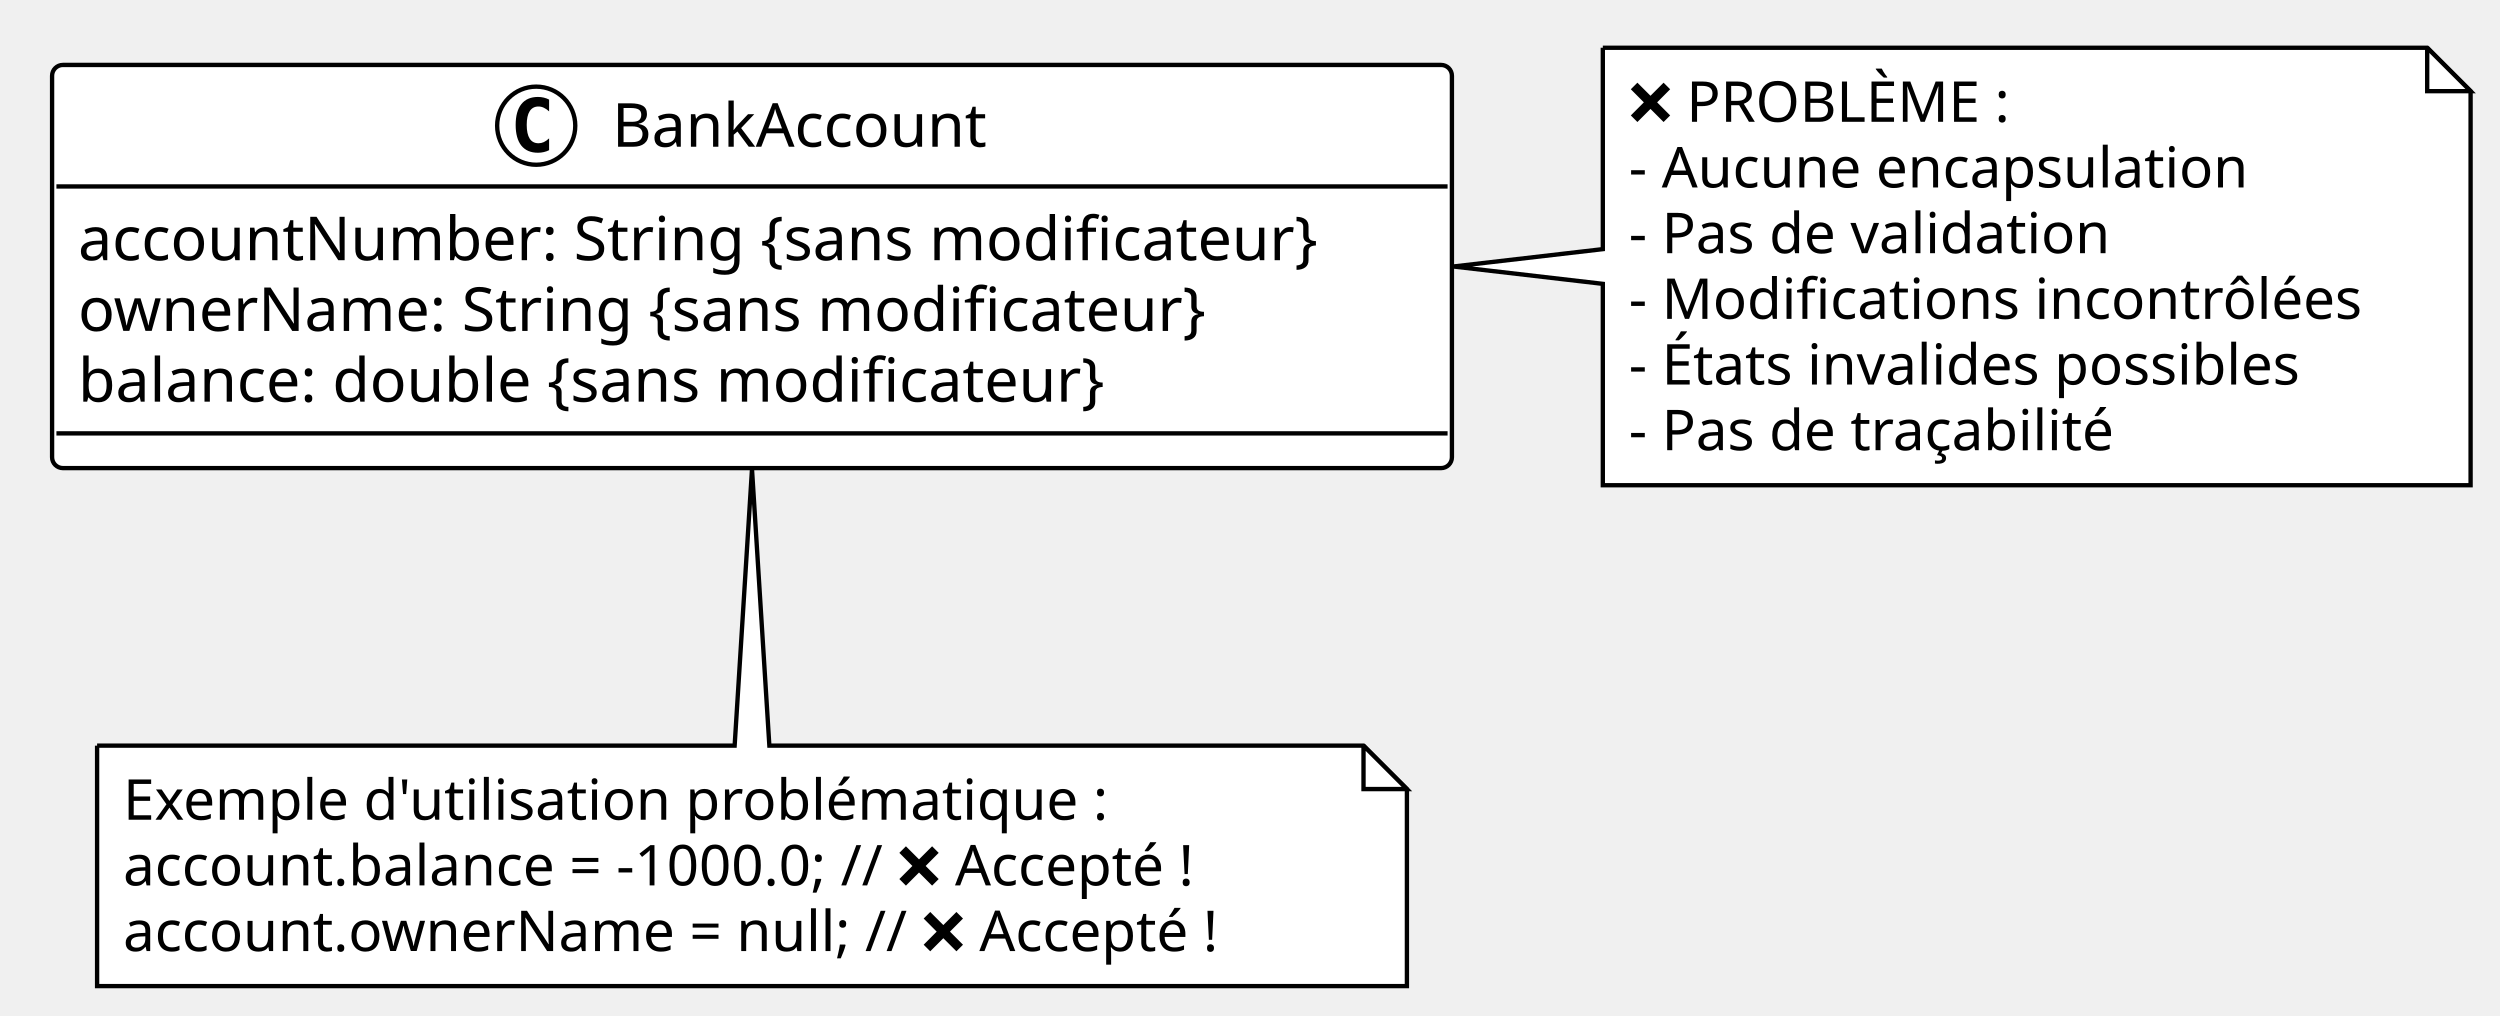
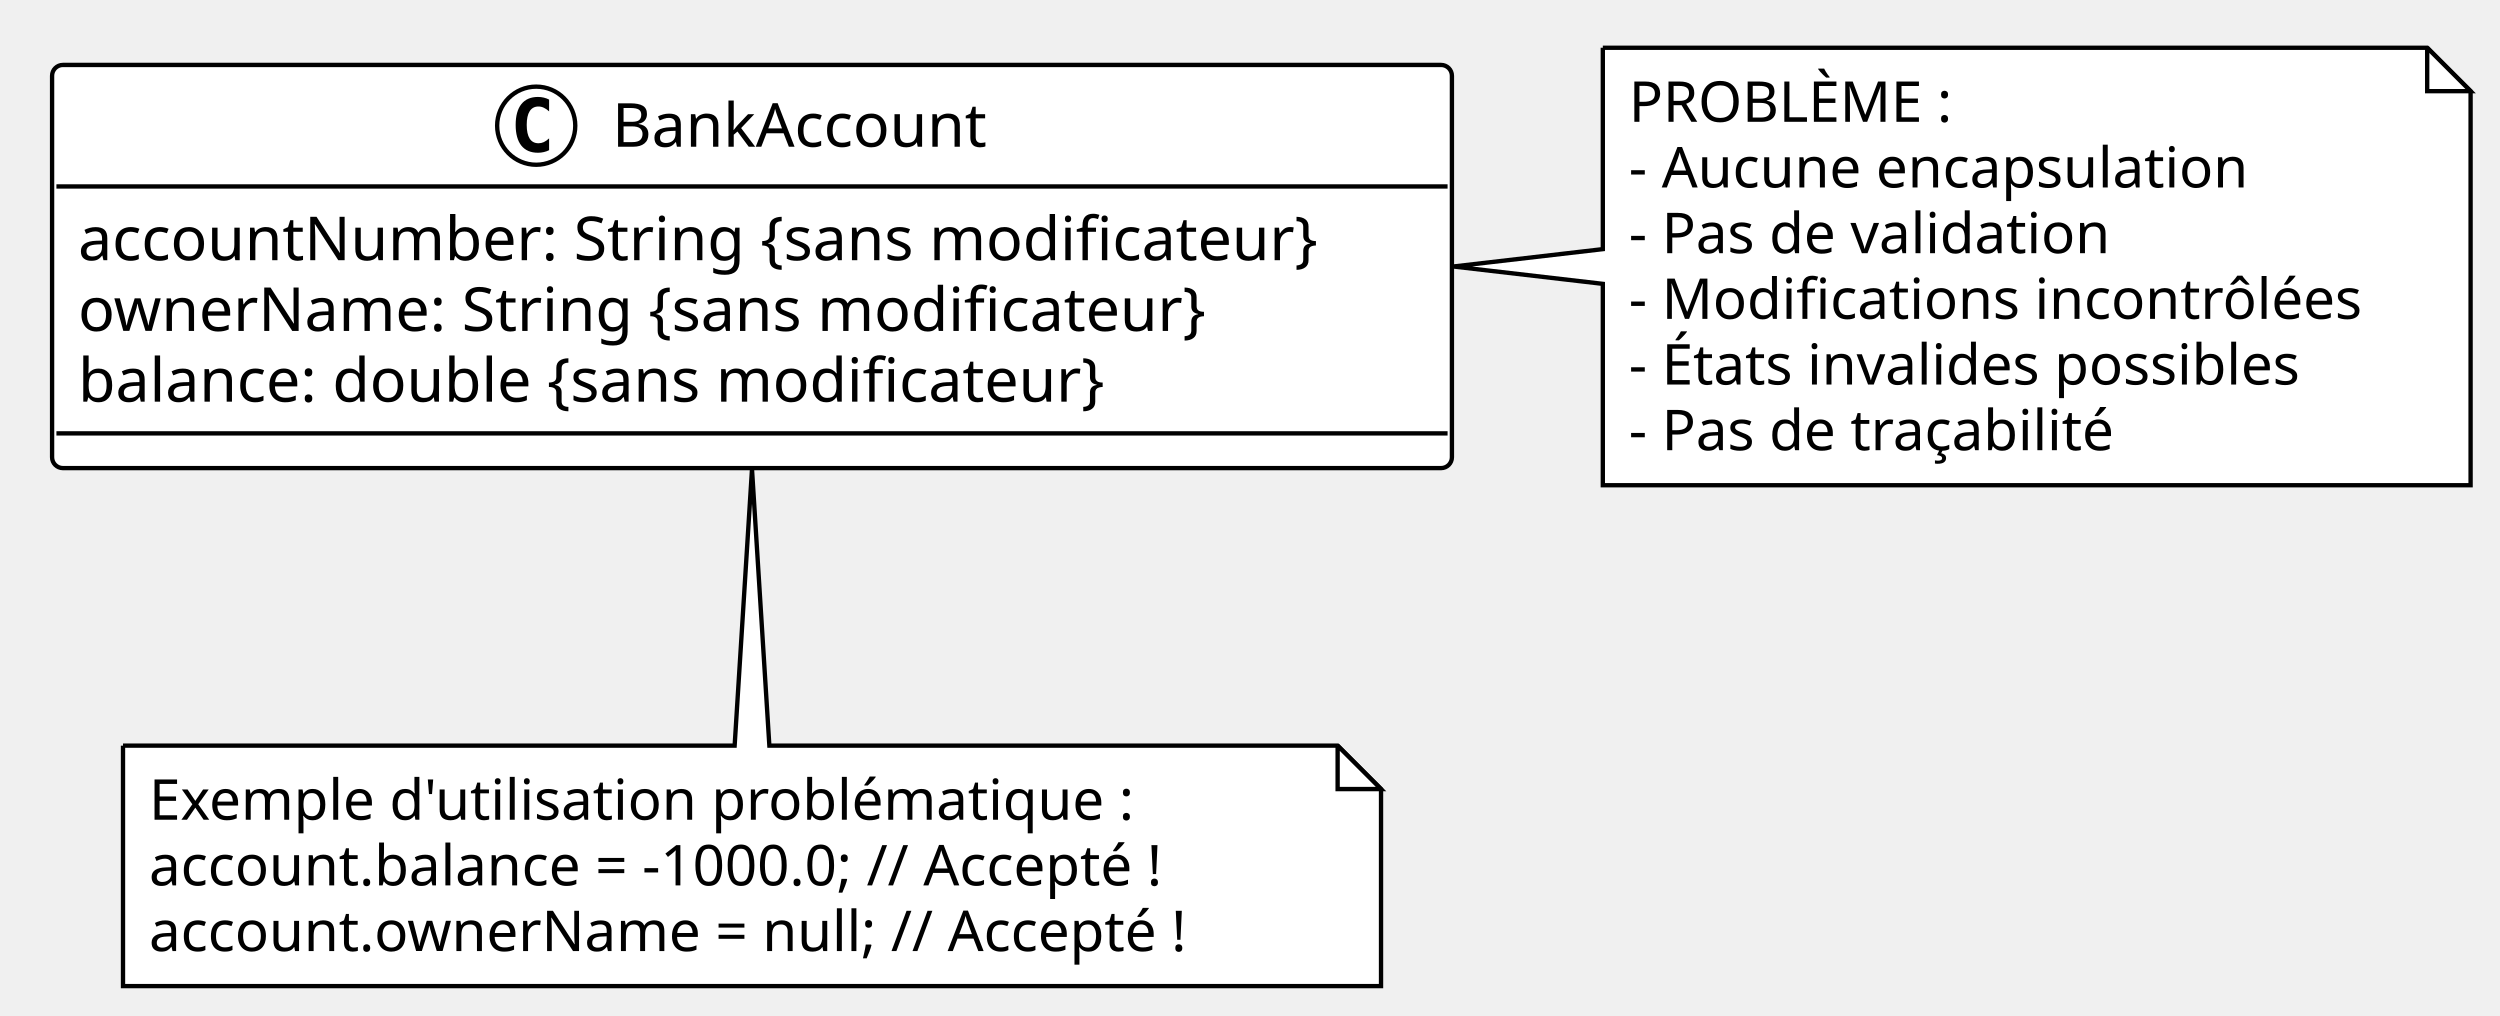
<svg xmlns="http://www.w3.org/2000/svg" contentStyleType="text/css" data-diagram-type="CLASS" height="234px" preserveAspectRatio="none" style="width:576px;height:234px;background:#FFFFFF;" version="1.1" viewBox="0 0 576 234" width="576px" zoomAndPan="magnify">
  <defs />
  <g>
    <g class="entity" data-entity="BankAccount" data-source-line="3" data-uid="ent0002" id="entity_BankAccount">
      <rect fill="#FFFFFF" height="92.891" rx="2.5" ry="2.5" style="stroke:#000000;stroke-width:1;" width="322.522" x="12" y="14.96" />
      <ellipse cx="123.543" cy="28.96" fill="#FFFFFF" rx="9" ry="9" style="stroke:#000000;stroke-width:1;" />
      <path d="M126.512,34.601 Q125.934,34.898 125.293,35.038 Q124.652,35.194 123.949,35.194 Q121.449,35.194 120.121,33.554 Q118.809,31.898 118.809,28.773 Q118.809,25.648 120.121,23.991 Q121.449,22.335 123.949,22.335 Q124.652,22.335 125.293,22.491 Q125.949,22.648 126.512,22.944 L126.512,25.663 Q125.887,25.085 125.293,24.819 Q124.699,24.538 124.074,24.538 Q122.731,24.538 122.043,25.616 Q121.356,26.679 121.356,28.773 Q121.356,30.866 122.043,31.944 Q122.731,33.007 124.074,33.007 Q124.699,33.007 125.293,32.741 Q125.887,32.46 126.512,31.882 L126.512,34.601 Z " fill="#000000" />
      <text fill="#000000" font-family="Verdana" font-size="14" lengthAdjust="spacing" textLength="91.936" x="141.043" y="33.807">BankAccount</text>
      <line style="stroke:#000000;stroke-width:1;" x1="13" x2="333.522" y1="42.96" y2="42.96" />
      <text fill="#000000" font-family="Verdana" font-size="14" lengthAdjust="spacing" textLength="310.522" x="18" y="59.955">accountNumber: String {sans modificateur}</text>
      <text fill="#000000" font-family="Verdana" font-size="14" lengthAdjust="spacing" textLength="283.069" x="18" y="76.252">ownerName: String {sans modificateur}</text>
      <text fill="#000000" font-family="Verdana" font-size="14" lengthAdjust="spacing" textLength="259.56" x="18" y="92.549">balance: double {sans modificateur}</text>
      <line style="stroke:#000000;stroke-width:1;" x1="13" x2="333.522" y1="99.851" y2="99.851" />
    </g>
    <g class="entity" data-entity="GMN3" data-source-line="10" data-uid="ent0004" id="entity_GMN3">
      <path d="M369.29,11 L369.29,57.4 L334.85,61.4 L369.29,65.4 L369.29,111.797 A0,0 0 0 0 369.29,111.797 L569.224,111.797 A0,0 0 0 0 569.224,111.797 L569.224,21 L559.224,11 L369.29,11 A0,0 0 0 0 369.29,11" fill="#FFFFFF" style="stroke:#000000;stroke-width:1;" />
      <path d="M559.224,11 L559.224,21 L569.224,21 L559.224,11" fill="#FFFFFF" style="stroke:#000000;stroke-width:1;" />
-       <text fill="#000000" font-family="Verdana" font-size="13" lengthAdjust="spacing" textLength="91.356" x="375.29" y="28.067">❌ PROBLÈME :</text>
+       <text fill="#000000" font-family="Verdana" font-size="13" lengthAdjust="spacing" textLength="79.422" x="375.29" y="28.067">PROBLÈME :</text>
      <text fill="#000000" font-family="Verdana" font-size="13" lengthAdjust="spacing" textLength="152.807" x="375.29" y="43.2">- Aucune encapsulation</text>
      <text fill="#000000" font-family="Verdana" font-size="13" lengthAdjust="spacing" textLength="119.92" x="375.29" y="58.333">- Pas de validation</text>
      <text fill="#000000" font-family="Verdana" font-size="13" lengthAdjust="spacing" textLength="178.934" x="375.29" y="73.465">- Modifications incontrôlées</text>
      <text fill="#000000" font-family="Verdana" font-size="13" lengthAdjust="spacing" textLength="167.991" x="375.29" y="88.598">- États invalides possibles</text>
      <text fill="#000000" font-family="Verdana" font-size="13" lengthAdjust="spacing" textLength="121.621" x="375.29" y="103.731">- Pas de traçabilité</text>
    </g>
    <g class="entity" data-entity="GMN6" data-source-line="19" data-uid="ent0007" id="entity_GMN6">
-       <path d="M22.37,171.8 L22.37,227.198 A0,0 0 0 0 22.37,227.198 L324.152,227.198 A0,0 0 0 0 324.152,227.198 L324.152,181.8 L314.152,171.8 L177.26,171.8 L173.26,108.1 L169.26,171.8 L22.37,171.8 A0,0 0 0 0 22.37,171.8" fill="#FFFFFF" style="stroke:#000000;stroke-width:1;" />
-       <path d="M314.152,171.8 L314.152,181.8 L324.152,181.8 L314.152,171.8" fill="#FFFFFF" style="stroke:#000000;stroke-width:1;" />
-       <text fill="#000000" font-family="Verdana" font-size="13" lengthAdjust="spacing" textLength="244.086" x="28.37" y="188.867">Exemple d'utilisation problématique :</text>
-       <text fill="#000000" font-family="Verdana" font-size="13" lengthAdjust="spacing" textLength="275.787" x="28.37" y="204">account.balance = -1000.0;  // ❌ Accepté !</text>
-       <text fill="#000000" font-family="Verdana" font-size="13" lengthAdjust="spacing" textLength="280.782" x="28.37" y="219.132">account.ownerName = null;   // ❌ Accepté !</text>
+       <path d="M28.34,171.8 L28.34,227.198 A0,0 0 0 0 28.34,227.198 L318.189,227.198 A0,0 0 0 0 318.189,227.198 L318.189,181.8 L308.189,171.8 L177.26,171.8 L173.26,108.1 L169.26,171.8 L28.34,171.8 A0,0 0 0 0 28.34,171.8" fill="#FFFFFF" style="stroke:#000000;stroke-width:1;" />
+       <path d="M308.189,171.8 L308.189,181.8 L318.189,181.8 L308.189,171.8" fill="#FFFFFF" style="stroke:#000000;stroke-width:1;" />
+       <text fill="#000000" font-family="Verdana" font-size="13" lengthAdjust="spacing" textLength="244.086" x="34.34" y="188.867">Exemple d'utilisation problématique :</text>
+       <text fill="#000000" font-family="Verdana" font-size="13" lengthAdjust="spacing" textLength="263.853" x="34.34" y="204">account.balance = -1000.0;  // Accepté !</text>
+       <text fill="#000000" font-family="Verdana" font-size="13" lengthAdjust="spacing" textLength="268.849" x="34.34" y="219.132">account.ownerName = null;   // Accepté !</text>
    </g>
  </g>
</svg>
